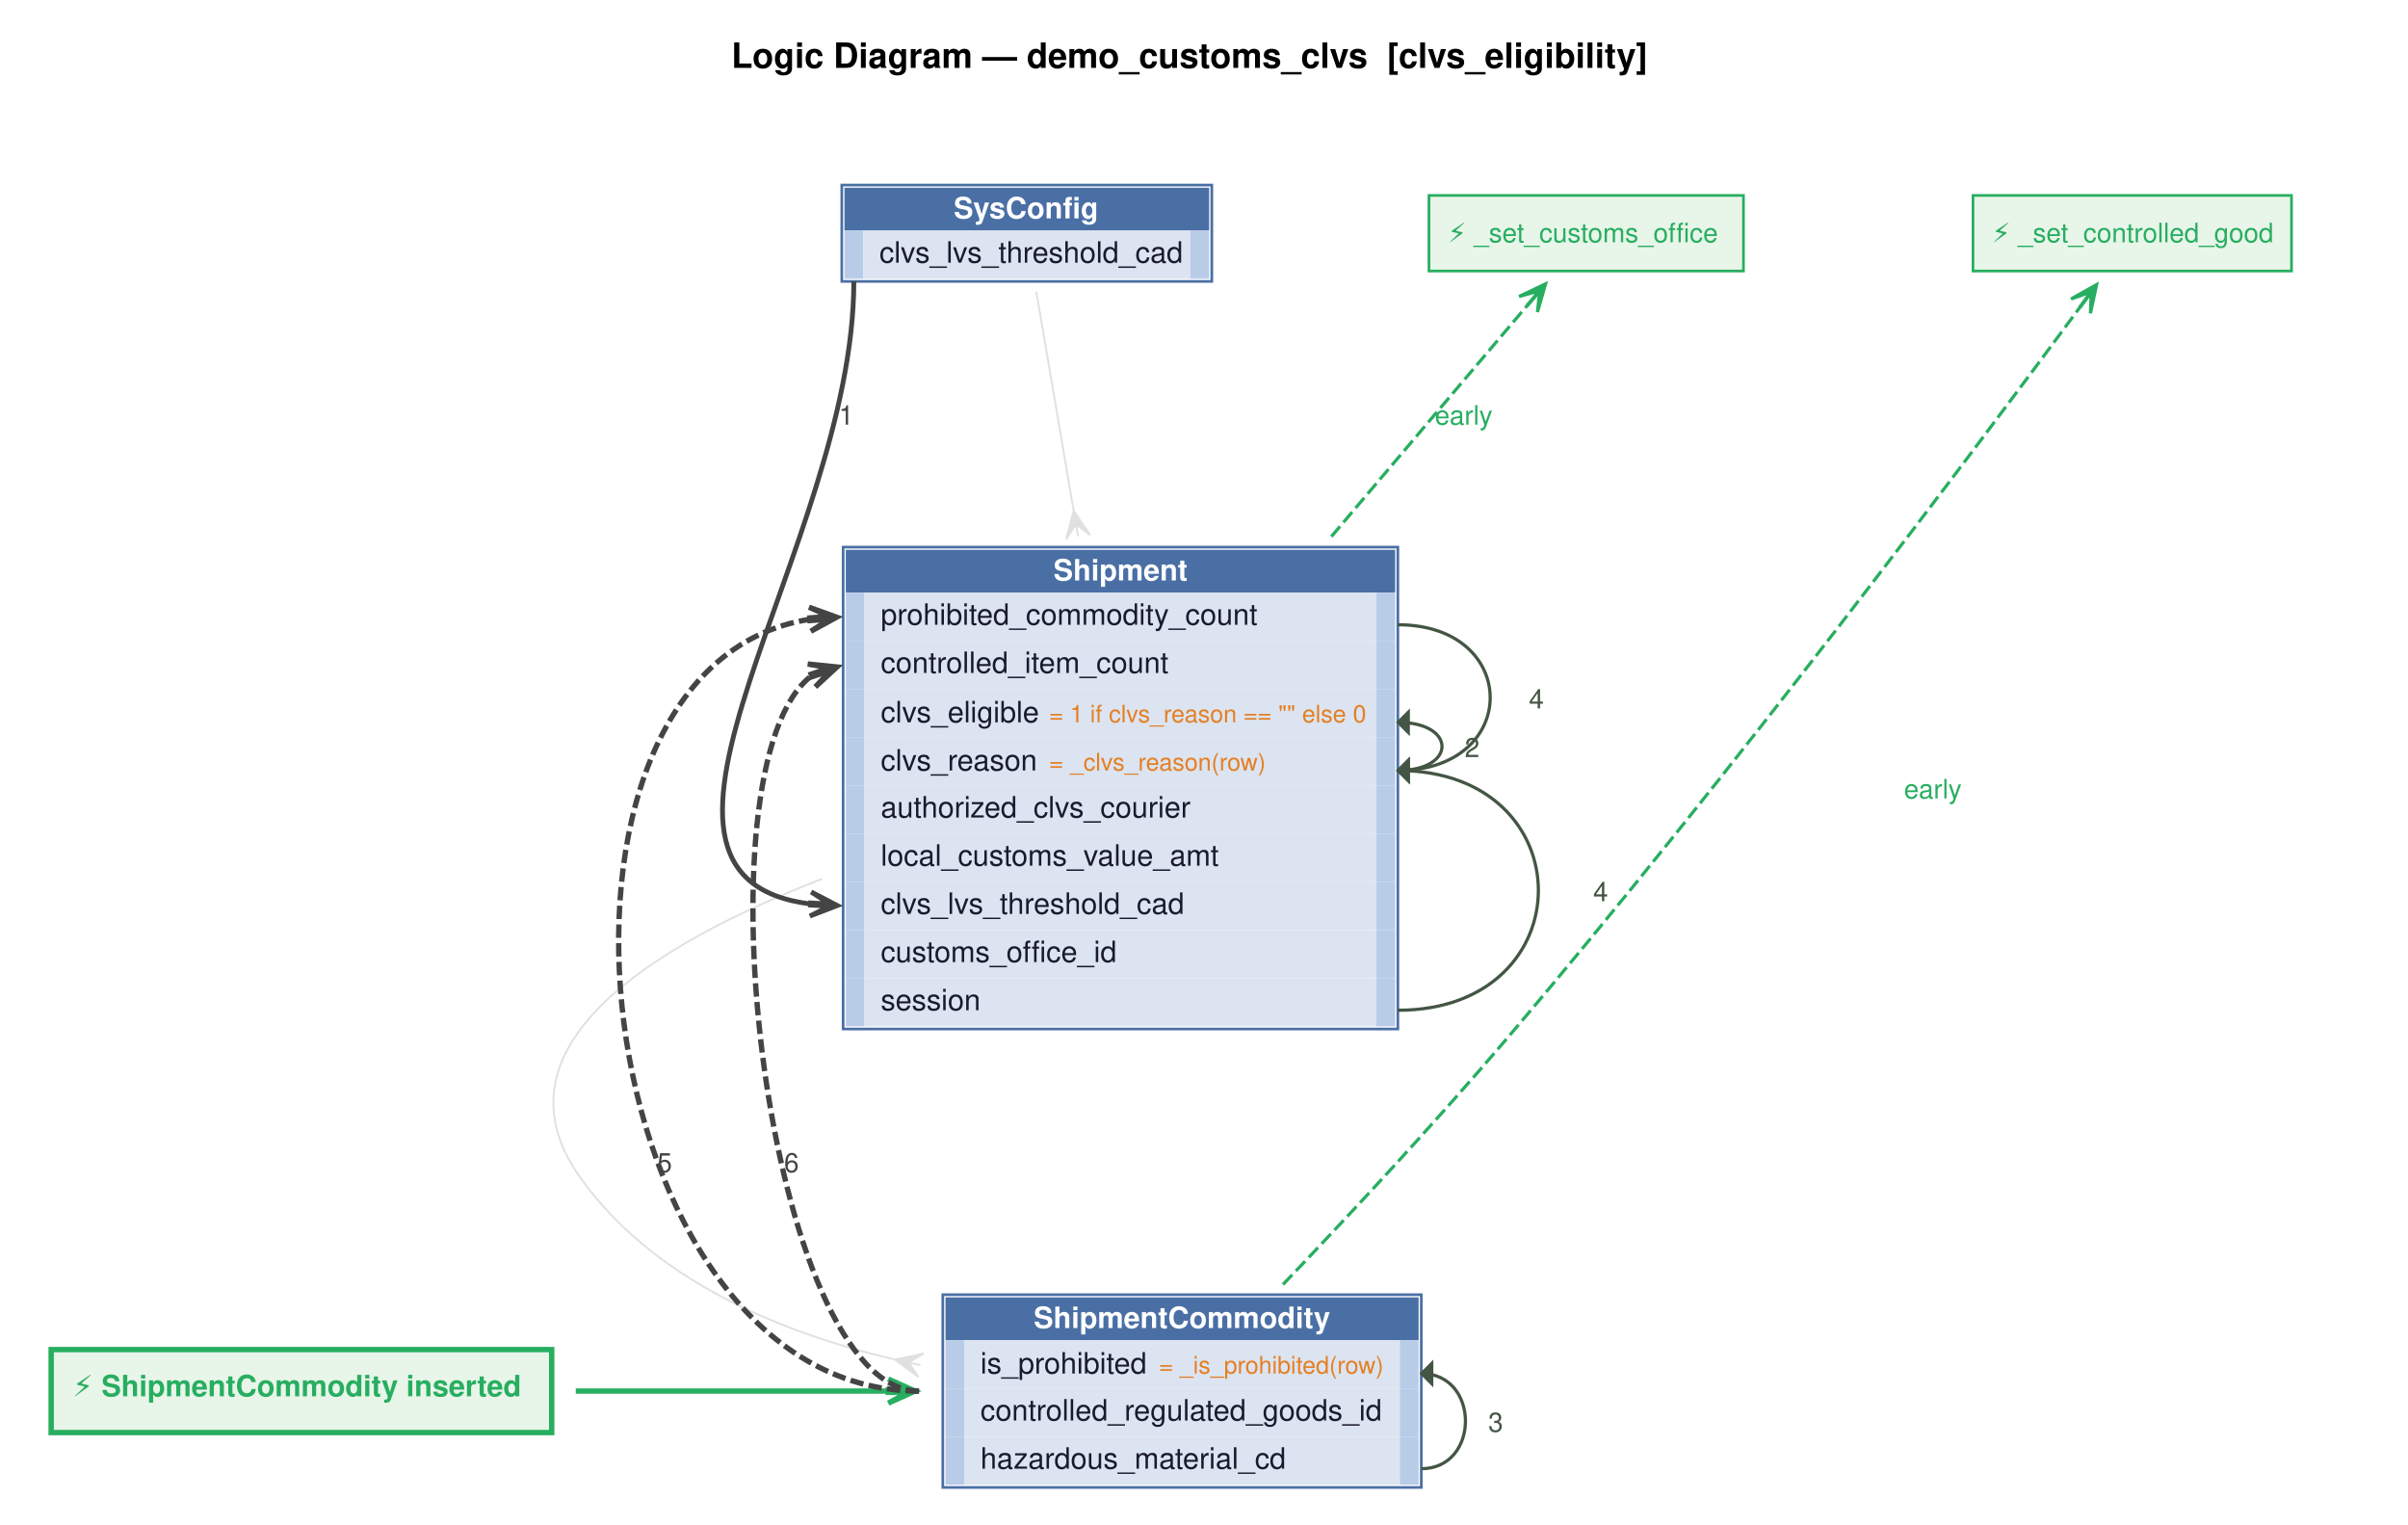
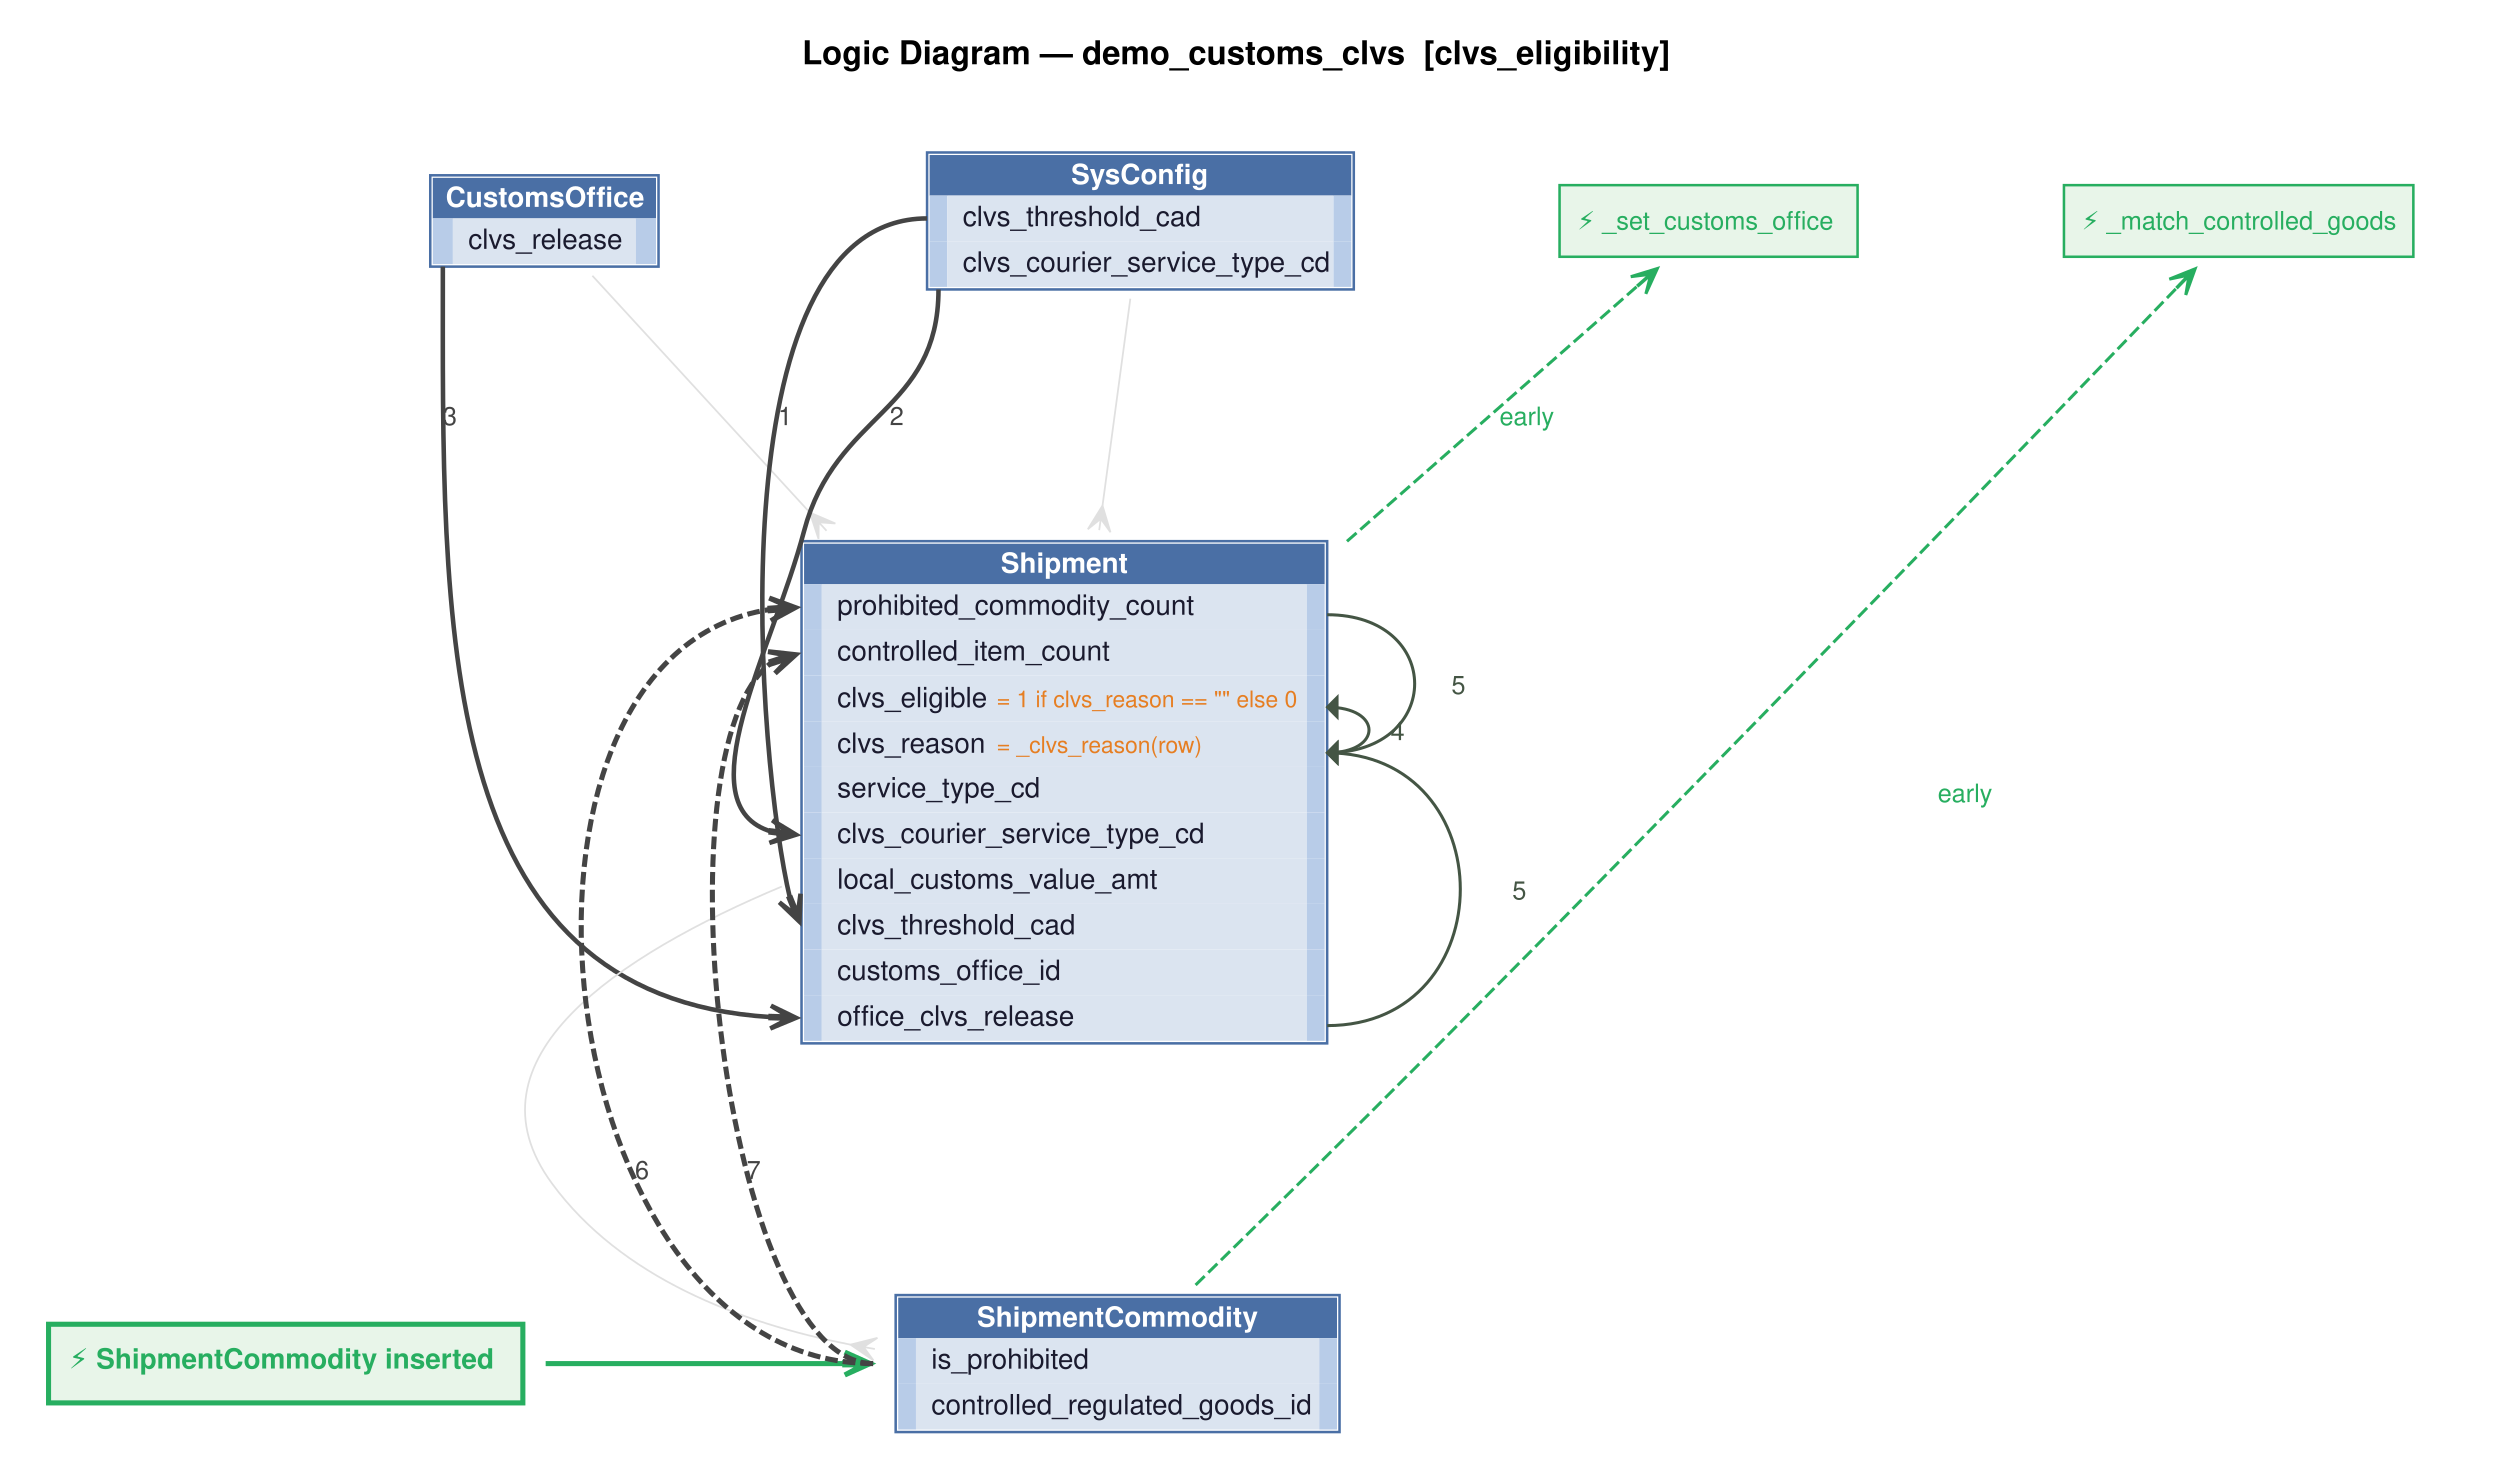
- <svg xmlns="http://www.w3.org/2000/svg" width="899pt" height="569pt" viewBox="18.80 18.80 899.40 569.40">
-   <g id="graph0" class="graph" transform="scale(1 1) rotate(0) translate(28.8 578.42)">
-     <polygon fill="white" stroke="none" points="-28.8,28.8 -28.8,-578.42 908.3,-578.42 908.3,28.8 -28.8,28.8" />
-     <text xml:space="preserve" text-anchor="start" x="263.12" y="-534.27" font-family="Helvetica,sans-Serif" font-weight="bold" font-size="13.00">Logic Diagram — demo_customs_clvs  [clvs_eligibility]</text>
+ <svg xmlns="http://www.w3.org/2000/svg" width="985pt" height="578pt" viewBox="18.80 18.80 985.40 578.40">
+   <g id="graph0" class="graph" transform="scale(1 1) rotate(0) translate(28.8 587.42)">
+     <polygon fill="white" stroke="none" points="-28.8,28.8 -28.8,-587.42 994.3,-587.42 994.3,28.8 -28.8,28.8" />
+     <text xml:space="preserve" text-anchor="start" x="306.12" y="-543.27" font-family="Helvetica,sans-Serif" font-weight="bold" font-size="13.00">Logic Diagram — demo_customs_clvs  [clvs_eligibility]</text>
    <g id="clust4" class="cluster">
</g>
    <g id="node1" class="node">
-       <polygon fill="#e8f5e9" stroke="none" points="8,-23.5 8,-56.5 197,-56.5 197,-23.5 8,-23.5" />
-       <text xml:space="preserve" text-anchor="start" x="17" y="-38.05" font-family="Helvetica,sans-Serif" font-weight="bold" font-size="11.00" fill="#27ae60">⚡ ShipmentCommodity inserted</text>
-       <polygon fill="none" stroke="#27ae60" stroke-width="2" points="9,-24.5 9,-55.5 196,-55.5 196,-24.5 9,-24.5" />
+       <polygon fill="#e8f5e9" stroke="none" points="8,-14.5 8,-47.5 197,-47.5 197,-14.5 8,-14.5" />
+       <polygon fill="none" stroke="#27ae60" stroke-width="2" points="9,-15.5 9,-46.5 196,-46.5 196,-15.5 9,-15.5" />
+       <text xml:space="preserve" text-anchor="start" x="17" y="-29.05" font-family="Helvetica,sans-Serif" font-weight="bold" font-size="11.00" fill="#27ae60">⚡ ShipmentCommodity inserted</text>
+     </g>
+     <g id="node4" class="node">
+       <polygon fill="none" stroke="#4a6fa5" points="343,-4 343,-58 518,-58 518,-4 343,-4" />
+       <polygon fill="#4a6fa5" stroke="none" points="344,-41 344,-57 517,-57 517,-41 344,-41" />
+       <text xml:space="preserve" text-anchor="start" x="372" y="-45.55" font-family="Helvetica,sans-Serif" font-weight="bold" font-size="11.00" fill="white"> ShipmentCommodity </text>
+       <polygon fill="#b8cce8" stroke="none" points="344,-23 344,-41 351,-41 351,-23 344,-23" />
+       <text xml:space="preserve" text-anchor="start" x="346" y="-29" font-family="Helvetica,sans-Serif" font-size="11.00"> </text>
+       <polygon fill="#dbe4f0" stroke="none" points="351,-23 351,-41 510,-41 510,-23 351,-23" />
+       <text xml:space="preserve" text-anchor="start" x="354" y="-29" font-family="Helvetica,sans-Serif" font-size="11.00" fill="#1a1a2e"> is_prohibited </text>
+       <polygon fill="#b8cce8" stroke="none" points="510,-23 510,-41 517,-41 517,-23 510,-23" />
+       <text xml:space="preserve" text-anchor="start" x="512" y="-29" font-family="Helvetica,sans-Serif" font-size="11.00"> </text>
+       <polygon fill="#b8cce8" stroke="none" points="344,-5 344,-23 351,-23 351,-5 344,-5" />
+       <text xml:space="preserve" text-anchor="start" x="346" y="-11" font-family="Helvetica,sans-Serif" font-size="11.00"> </text>
+       <polygon fill="#dbe4f0" stroke="none" points="351,-5 351,-23 510,-23 510,-5 351,-5" />
+       <text xml:space="preserve" text-anchor="start" x="354" y="-11" font-family="Helvetica,sans-Serif" font-size="11.00" fill="#1a1a2e"> controlled_regulated_goods_id </text>
+       <polygon fill="#b8cce8" stroke="none" points="510,-5 510,-23 517,-23 517,-5 510,-5" />
+       <text xml:space="preserve" text-anchor="start" x="512" y="-11" font-family="Helvetica,sans-Serif" font-size="11.00"> </text>
+     </g>
+     <g id="edge4" class="edge">
+       <path fill="none" stroke="#27ae60" stroke-width="2" d="M205,-31C244.38,-31 283.76,-31 323.15,-31" />
+       <polygon fill="#27ae60" stroke="#27ae60" stroke-width="2" points="332.93,-31 322.93,-35.5 330.37,-31.5 322.93,-31.5 322.93,-31 322.93,-30.5 330.37,-30.5 322.93,-26.5 332.93,-31" />
+     </g>
+     <g id="node2" class="node">
+       <polygon fill="none" stroke="#4a6fa5" points="159.5,-463.5 159.5,-499.5 249.5,-499.5 249.5,-463.5 159.5,-463.5" />
+       <polygon fill="#4a6fa5" stroke="none" points="160.5,-482.5 160.5,-498.5 248.5,-498.5 248.5,-482.5 160.5,-482.5" />
+       <text xml:space="preserve" text-anchor="start" x="162.5" y="-487.05" font-family="Helvetica,sans-Serif" font-weight="bold" font-size="11.00" fill="white"> CustomsOffice </text>
+       <polygon fill="#b8cce8" stroke="none" points="160.5,-464.5 160.5,-482.5 168.42,-482.5 168.42,-464.5 160.5,-464.5" />
+       <text xml:space="preserve" text-anchor="start" x="162.96" y="-470.5" font-family="Helvetica,sans-Serif" font-size="11.00"> </text>
+       <polygon fill="#dbe4f0" stroke="none" points="168.42,-464.5 168.42,-482.5 240.58,-482.5 240.58,-464.5 168.42,-464.5" />
+       <text xml:space="preserve" text-anchor="start" x="171.42" y="-470.5" font-family="Helvetica,sans-Serif" font-size="11.00" fill="#1a1a2e"> clvs_release </text>
+       <polygon fill="#b8cce8" stroke="none" points="240.58,-464.5 240.58,-482.5 248.5,-482.5 248.5,-464.5 240.58,-464.5" />
+       <text xml:space="preserve" text-anchor="start" x="243.04" y="-470.5" font-family="Helvetica,sans-Serif" font-size="11.00"> </text>
    </g>
    <g id="node3" class="node">
-       <polygon fill="#4a6fa5" stroke="none" points="343.12,-59 343.12,-75 519.88,-75 519.88,-59 343.12,-59" />
-       <text xml:space="preserve" text-anchor="start" x="373" y="-63.55" font-family="Helvetica,sans-Serif" font-weight="bold" font-size="11.00" fill="white"> ShipmentCommodity </text>
-       <polygon fill="#b8cce8" stroke="none" points="343.12,-41 343.12,-59 350.12,-59 350.12,-41 343.12,-41" />
-       <text xml:space="preserve" text-anchor="start" x="345.12" y="-47" font-family="Helvetica,sans-Serif" font-size="11.00"> </text>
-       <polygon fill="#dbe4f0" stroke="none" points="350.12,-41 350.12,-59 512.88,-59 512.88,-41 350.12,-41" />
-       <text xml:space="preserve" text-anchor="start" x="353.12" y="-46.55" font-family="Helvetica,sans-Serif" font-size="11.00" fill="#1a1a2e"> is_prohibited </text>
-       <text xml:space="preserve" text-anchor="start" x="419.88" y="-46.55" font-family="Helvetica,sans-Serif" font-size="11.00"> </text>
-       <text xml:space="preserve" text-anchor="start" x="422.88" y="-46.55" font-family="Helvetica,sans-Serif" font-size="9.00" fill="#e67e22">= _is_prohibited(row)</text>
-       <polygon fill="#b8cce8" stroke="none" points="512.88,-41 512.88,-59 519.88,-59 519.88,-41 512.88,-41" />
-       <text xml:space="preserve" text-anchor="start" x="514.88" y="-47" font-family="Helvetica,sans-Serif" font-size="11.00"> </text>
-       <polygon fill="#b8cce8" stroke="none" points="343.12,-23 343.12,-41 350.12,-41 350.12,-23 343.12,-23" />
-       <text xml:space="preserve" text-anchor="start" x="345.12" y="-29" font-family="Helvetica,sans-Serif" font-size="11.00"> </text>
-       <polygon fill="#dbe4f0" stroke="none" points="350.12,-23 350.12,-41 512.88,-41 512.88,-23 350.12,-23" />
-       <text xml:space="preserve" text-anchor="start" x="353.12" y="-29" font-family="Helvetica,sans-Serif" font-size="11.00" fill="#1a1a2e"> controlled_regulated_goods_id </text>
-       <polygon fill="#b8cce8" stroke="none" points="512.88,-23 512.88,-41 519.88,-41 519.88,-23 512.88,-23" />
-       <text xml:space="preserve" text-anchor="start" x="514.88" y="-29" font-family="Helvetica,sans-Serif" font-size="11.00"> </text>
-       <polygon fill="#b8cce8" stroke="none" points="343.12,-5 343.12,-23 350.12,-23 350.12,-5 343.12,-5" />
-       <text xml:space="preserve" text-anchor="start" x="345.12" y="-11" font-family="Helvetica,sans-Serif" font-size="11.00"> </text>
-       <polygon fill="#dbe4f0" stroke="none" points="350.12,-5 350.12,-23 512.88,-23 512.88,-5 350.12,-5" />
-       <text xml:space="preserve" text-anchor="start" x="353.12" y="-11" font-family="Helvetica,sans-Serif" font-size="11.00" fill="#1a1a2e"> hazardous_material_cd </text>
-       <polygon fill="#b8cce8" stroke="none" points="512.88,-5 512.88,-23 519.88,-23 519.88,-5 512.88,-5" />
-       <text xml:space="preserve" text-anchor="start" x="514.88" y="-11" font-family="Helvetica,sans-Serif" font-size="11.00"> </text>
-       <polygon fill="none" stroke="#4a6fa5" points="342.12,-4 342.12,-76 520.88,-76 520.88,-4 342.12,-4" />
+       <polygon fill="none" stroke="#4a6fa5" points="305.88,-157.25 305.88,-355.25 513.12,-355.25 513.12,-157.25 305.88,-157.25" />
+       <polygon fill="#4a6fa5" stroke="none" points="306.88,-338.25 306.88,-354.25 512.12,-354.25 512.12,-338.25 306.88,-338.25" />
+       <text xml:space="preserve" text-anchor="start" x="381.38" y="-342.8" font-family="Helvetica,sans-Serif" font-weight="bold" font-size="11.00" fill="white"> Shipment </text>
+       <polygon fill="#b8cce8" stroke="none" points="306.88,-320.25 306.88,-338.25 313.88,-338.25 313.88,-320.25 306.88,-320.25" />
+       <text xml:space="preserve" text-anchor="start" x="308.88" y="-326.25" font-family="Helvetica,sans-Serif" font-size="11.00"> </text>
+       <polygon fill="#dbe4f0" stroke="none" points="313.88,-320.25 313.88,-338.25 505.12,-338.25 505.12,-320.25 313.88,-320.25" />
+       <text xml:space="preserve" text-anchor="start" x="316.88" y="-326.25" font-family="Helvetica,sans-Serif" font-size="11.00" fill="#1a1a2e"> prohibited_commodity_count </text>
+       <polygon fill="#b8cce8" stroke="none" points="505.12,-320.25 505.12,-338.25 512.12,-338.25 512.12,-320.25 505.12,-320.25" />
+       <text xml:space="preserve" text-anchor="start" x="507.12" y="-326.25" font-family="Helvetica,sans-Serif" font-size="11.00"> </text>
+       <polygon fill="#b8cce8" stroke="none" points="306.88,-302.25 306.88,-320.25 313.88,-320.25 313.88,-302.25 306.88,-302.25" />
+       <text xml:space="preserve" text-anchor="start" x="308.88" y="-308.25" font-family="Helvetica,sans-Serif" font-size="11.00"> </text>
+       <polygon fill="#dbe4f0" stroke="none" points="313.88,-302.25 313.88,-320.25 505.12,-320.25 505.12,-302.25 313.88,-302.25" />
+       <text xml:space="preserve" text-anchor="start" x="316.88" y="-308.25" font-family="Helvetica,sans-Serif" font-size="11.00" fill="#1a1a2e"> controlled_item_count </text>
+       <polygon fill="#b8cce8" stroke="none" points="505.12,-302.25 505.12,-320.25 512.12,-320.25 512.12,-302.25 505.12,-302.25" />
+       <text xml:space="preserve" text-anchor="start" x="507.12" y="-308.25" font-family="Helvetica,sans-Serif" font-size="11.00"> </text>
+       <polygon fill="#b8cce8" stroke="none" points="306.88,-284.25 306.88,-302.25 313.88,-302.25 313.88,-284.25 306.88,-284.25" />
+       <text xml:space="preserve" text-anchor="start" x="308.88" y="-290.25" font-family="Helvetica,sans-Serif" font-size="11.00"> </text>
+       <polygon fill="#dbe4f0" stroke="none" points="313.88,-284.25 313.88,-302.25 505.12,-302.25 505.12,-284.25 313.88,-284.25" />
+       <text xml:space="preserve" text-anchor="start" x="316.88" y="-289.8" font-family="Helvetica,sans-Serif" font-size="11.00" fill="#1a1a2e"> clvs_eligible </text>
+       <text xml:space="preserve" text-anchor="start" x="379.88" y="-289.8" font-family="Helvetica,sans-Serif" font-size="11.00"> </text>
+       <text xml:space="preserve" text-anchor="start" x="382.88" y="-289.8" font-family="Helvetica,sans-Serif" font-size="9.00" fill="#e67e22">= 1 if clvs_reason == "" else 0</text>
+       <polygon fill="#b8cce8" stroke="none" points="505.12,-284.25 505.12,-302.25 512.12,-302.25 512.12,-284.25 505.12,-284.25" />
+       <text xml:space="preserve" text-anchor="start" x="507.12" y="-290.25" font-family="Helvetica,sans-Serif" font-size="11.00"> </text>
+       <polygon fill="#b8cce8" stroke="none" points="306.88,-266.25 306.88,-284.25 313.88,-284.25 313.88,-266.25 306.88,-266.25" />
+       <text xml:space="preserve" text-anchor="start" x="308.88" y="-272.25" font-family="Helvetica,sans-Serif" font-size="11.00"> </text>
+       <polygon fill="#dbe4f0" stroke="none" points="313.88,-266.25 313.88,-284.25 505.12,-284.25 505.12,-266.25 313.88,-266.25" />
+       <text xml:space="preserve" text-anchor="start" x="316.88" y="-271.8" font-family="Helvetica,sans-Serif" font-size="11.00" fill="#1a1a2e"> clvs_reason </text>
+       <text xml:space="preserve" text-anchor="start" x="379.88" y="-271.8" font-family="Helvetica,sans-Serif" font-size="11.00"> </text>
+       <text xml:space="preserve" text-anchor="start" x="382.88" y="-271.8" font-family="Helvetica,sans-Serif" font-size="9.00" fill="#e67e22">= _clvs_reason(row)</text>
+       <polygon fill="#b8cce8" stroke="none" points="505.12,-266.25 505.12,-284.25 512.12,-284.25 512.12,-266.25 505.12,-266.25" />
+       <text xml:space="preserve" text-anchor="start" x="507.12" y="-272.25" font-family="Helvetica,sans-Serif" font-size="11.00"> </text>
+       <polygon fill="#b8cce8" stroke="none" points="306.88,-248.25 306.88,-266.25 313.88,-266.25 313.88,-248.25 306.88,-248.25" />
+       <text xml:space="preserve" text-anchor="start" x="308.88" y="-254.25" font-family="Helvetica,sans-Serif" font-size="11.00"> </text>
+       <polygon fill="#dbe4f0" stroke="none" points="313.88,-248.25 313.88,-266.25 505.12,-266.25 505.12,-248.25 313.88,-248.25" />
+       <text xml:space="preserve" text-anchor="start" x="316.88" y="-254.25" font-family="Helvetica,sans-Serif" font-size="11.00" fill="#1a1a2e"> service_type_cd </text>
+       <polygon fill="#b8cce8" stroke="none" points="505.12,-248.25 505.12,-266.25 512.12,-266.25 512.12,-248.25 505.12,-248.25" />
+       <text xml:space="preserve" text-anchor="start" x="507.12" y="-254.25" font-family="Helvetica,sans-Serif" font-size="11.00"> </text>
+       <polygon fill="#b8cce8" stroke="none" points="306.88,-230.25 306.88,-248.25 313.88,-248.25 313.88,-230.25 306.88,-230.25" />
+       <text xml:space="preserve" text-anchor="start" x="308.88" y="-236.25" font-family="Helvetica,sans-Serif" font-size="11.00"> </text>
+       <polygon fill="#dbe4f0" stroke="none" points="313.88,-230.25 313.88,-248.25 505.12,-248.25 505.12,-230.25 313.88,-230.25" />
+       <text xml:space="preserve" text-anchor="start" x="316.88" y="-236.25" font-family="Helvetica,sans-Serif" font-size="11.00" fill="#1a1a2e"> clvs_courier_service_type_cd </text>
+       <polygon fill="#b8cce8" stroke="none" points="505.12,-230.25 505.12,-248.25 512.12,-248.25 512.12,-230.25 505.12,-230.25" />
+       <text xml:space="preserve" text-anchor="start" x="507.12" y="-236.25" font-family="Helvetica,sans-Serif" font-size="11.00"> </text>
+       <polygon fill="#b8cce8" stroke="none" points="306.88,-212.25 306.88,-230.25 313.88,-230.25 313.88,-212.25 306.88,-212.25" />
+       <text xml:space="preserve" text-anchor="start" x="308.88" y="-218.25" font-family="Helvetica,sans-Serif" font-size="11.00"> </text>
+       <polygon fill="#dbe4f0" stroke="none" points="313.88,-212.25 313.88,-230.25 505.12,-230.25 505.12,-212.25 313.88,-212.25" />
+       <text xml:space="preserve" text-anchor="start" x="316.88" y="-218.25" font-family="Helvetica,sans-Serif" font-size="11.00" fill="#1a1a2e"> local_customs_value_amt </text>
+       <polygon fill="#b8cce8" stroke="none" points="505.12,-212.25 505.12,-230.25 512.12,-230.25 512.12,-212.25 505.12,-212.25" />
+       <text xml:space="preserve" text-anchor="start" x="507.12" y="-218.25" font-family="Helvetica,sans-Serif" font-size="11.00"> </text>
+       <polygon fill="#b8cce8" stroke="none" points="306.88,-194.25 306.88,-212.25 313.88,-212.25 313.88,-194.25 306.88,-194.25" />
+       <text xml:space="preserve" text-anchor="start" x="308.88" y="-200.25" font-family="Helvetica,sans-Serif" font-size="11.00"> </text>
+       <polygon fill="#dbe4f0" stroke="none" points="313.88,-194.25 313.88,-212.25 505.12,-212.25 505.12,-194.25 313.88,-194.25" />
+       <text xml:space="preserve" text-anchor="start" x="316.88" y="-200.25" font-family="Helvetica,sans-Serif" font-size="11.00" fill="#1a1a2e"> clvs_threshold_cad </text>
+       <polygon fill="#b8cce8" stroke="none" points="505.12,-194.25 505.12,-212.25 512.12,-212.25 512.12,-194.25 505.12,-194.25" />
+       <text xml:space="preserve" text-anchor="start" x="507.12" y="-200.25" font-family="Helvetica,sans-Serif" font-size="11.00"> </text>
+       <polygon fill="#b8cce8" stroke="none" points="306.88,-176.25 306.88,-194.25 313.88,-194.25 313.88,-176.25 306.88,-176.25" />
+       <text xml:space="preserve" text-anchor="start" x="308.88" y="-182.25" font-family="Helvetica,sans-Serif" font-size="11.00"> </text>
+       <polygon fill="#dbe4f0" stroke="none" points="313.88,-176.25 313.88,-194.25 505.12,-194.25 505.12,-176.25 313.88,-176.25" />
+       <text xml:space="preserve" text-anchor="start" x="316.88" y="-182.25" font-family="Helvetica,sans-Serif" font-size="11.00" fill="#1a1a2e"> customs_office_id </text>
+       <polygon fill="#b8cce8" stroke="none" points="505.12,-176.25 505.12,-194.25 512.12,-194.25 512.12,-176.25 505.12,-176.25" />
+       <text xml:space="preserve" text-anchor="start" x="507.12" y="-182.25" font-family="Helvetica,sans-Serif" font-size="11.00"> </text>
+       <polygon fill="#b8cce8" stroke="none" points="306.88,-158.25 306.88,-176.25 313.88,-176.25 313.88,-158.25 306.88,-158.25" />
+       <text xml:space="preserve" text-anchor="start" x="308.88" y="-164.25" font-family="Helvetica,sans-Serif" font-size="11.00"> </text>
+       <polygon fill="#dbe4f0" stroke="none" points="313.88,-158.25 313.88,-176.25 505.12,-176.25 505.12,-158.25 313.88,-158.25" />
+       <text xml:space="preserve" text-anchor="start" x="316.88" y="-164.25" font-family="Helvetica,sans-Serif" font-size="11.00" fill="#1a1a2e"> office_clvs_release </text>
+       <polygon fill="#b8cce8" stroke="none" points="505.12,-158.25 505.12,-176.25 512.12,-176.25 512.12,-158.25 505.12,-158.25" />
+       <text xml:space="preserve" text-anchor="start" x="507.12" y="-164.25" font-family="Helvetica,sans-Serif" font-size="11.00"> </text>
+     </g>
+     <g id="edge7" class="edge">
+       <path fill="none" stroke="#444444" stroke-width="1.8" d="M164.46,-463.5C164.46,-321.73 160.23,-175.76 293.84,-167.61" />
+       <polygon fill="#444444" stroke="#444444" stroke-width="1.8" points="303.68,-167.32 293.82,-172.11 300.89,-167.8 293.7,-168.01 293.69,-167.61 293.68,-167.21 300.87,-167 293.55,-163.11 303.68,-167.32" />
+       <text xml:space="preserve" text-anchor="middle" x="167.24" y="-401" font-family="Helvetica,sans-Serif" font-size="10.00" fill="#444444">3</text>
+     </g>
+     <g id="edge1" class="edge">
+       <path fill="none" stroke="#e0e0e0" stroke-width="0.7" d="M309.49,-366.16C276.64,-401.94 243.44,-438.09 223.42,-459.9" />
+       <polygon fill="#e0e0e0" stroke="#e0e0e0" stroke-width="0.7" points="309.13,-366.55 319.21,-362.23 312.67,-362.7 315.74,-359.36 315.74,-359.36 315.74,-359.36 312.67,-362.7 312.58,-356.14 309.13,-366.55" />
+     </g>
+     <g id="node5" class="node">
+       <polygon fill="none" stroke="#4a6fa5" points="355.38,-454.5 355.38,-508.5 523.62,-508.5 523.62,-454.5 355.38,-454.5" />
+       <polygon fill="#4a6fa5" stroke="none" points="356.38,-491.5 356.38,-507.5 522.62,-507.5 522.62,-491.5 356.38,-491.5" />
+       <text xml:space="preserve" text-anchor="start" x="409.12" y="-496.05" font-family="Helvetica,sans-Serif" font-weight="bold" font-size="11.00" fill="white"> SysConfig </text>
+       <polygon fill="#b8cce8" stroke="none" points="356.38,-473.5 356.38,-491.5 363.38,-491.5 363.38,-473.5 356.38,-473.5" />
+       <text xml:space="preserve" text-anchor="start" x="358.38" y="-479.5" font-family="Helvetica,sans-Serif" font-size="11.00"> </text>
+       <polygon fill="#dbe4f0" stroke="none" points="363.38,-473.5 363.38,-491.5 515.62,-491.5 515.62,-473.5 363.38,-473.5" />
+       <text xml:space="preserve" text-anchor="start" x="366.38" y="-479.5" font-family="Helvetica,sans-Serif" font-size="11.00" fill="#1a1a2e"> clvs_threshold_cad </text>
+       <polygon fill="#b8cce8" stroke="none" points="515.62,-473.5 515.62,-491.5 522.62,-491.5 522.62,-473.5 515.62,-473.5" />
+       <text xml:space="preserve" text-anchor="start" x="517.62" y="-479.5" font-family="Helvetica,sans-Serif" font-size="11.00"> </text>
+       <polygon fill="#b8cce8" stroke="none" points="356.38,-455.5 356.38,-473.5 363.38,-473.5 363.38,-455.5 356.38,-455.5" />
+       <text xml:space="preserve" text-anchor="start" x="358.38" y="-461.5" font-family="Helvetica,sans-Serif" font-size="11.00"> </text>
+       <polygon fill="#dbe4f0" stroke="none" points="363.38,-455.5 363.38,-473.5 515.62,-473.5 515.62,-455.5 363.38,-455.5" />
+       <text xml:space="preserve" text-anchor="start" x="366.38" y="-461.5" font-family="Helvetica,sans-Serif" font-size="11.00" fill="#1a1a2e"> clvs_courier_service_type_cd </text>
+       <polygon fill="#b8cce8" stroke="none" points="515.62,-455.5 515.62,-473.5 522.62,-473.5 522.62,-455.5 515.62,-455.5" />
+       <text xml:space="preserve" text-anchor="start" x="517.62" y="-461.5" font-family="Helvetica,sans-Serif" font-size="11.00"> </text>
+     </g>
+     <g id="edge2" class="edge">
+       <path fill="none" stroke="#e0e0e0" stroke-width="0.7" d="M424.56,-369.35C428.61,-399.49 432.66,-429.59 435.52,-450.85" />
+       <polygon fill="#e0e0e0" stroke="#e0e0e0" stroke-width="0.7" points="424.55,-369.28 427.68,-358.77 423.86,-364.09 423.25,-359.6 423.25,-359.6 423.25,-359.6 423.86,-364.09 418.76,-359.96 424.55,-369.28" />
+     </g>
+     <g id="node6" class="node">
+       <polygon fill="#e8f5e9" stroke="none" points="604.75,-467.38 604.75,-495.62 722.25,-495.62 722.25,-467.38 604.75,-467.38" />
+       <polygon fill="none" stroke="#27ae60" points="604.75,-467.38 604.75,-495.62 722.25,-495.62 722.25,-467.38 604.75,-467.38" />
+       <text xml:space="preserve" text-anchor="start" x="611.75" y="-478.12" font-family="Helvetica,sans-Serif" font-size="10.00" fill="#27ae60">⚡ _set_customs_office</text>
+     </g>
+     <g id="edge10" class="edge">
+       <path fill="none" stroke="#27ae60" stroke-width="1.2" stroke-dasharray="5,2" d="M520.94,-355.2C563.4,-392.52 608.2,-431.9 636,-456.33" />
+       <polygon fill="#27ae60" stroke="#27ae60" stroke-width="1.2" points="643.31,-462.75 632.83,-459.53 640.59,-460.49 635.73,-456.23 635.8,-456.15 635.87,-456.08 640.72,-460.34 638.77,-452.77 643.31,-462.75" />
+       <text xml:space="preserve" text-anchor="middle" x="591.84" y="-401" font-family="Helvetica,sans-Serif" font-size="10.00" fill="#27ae60">early</text>
    </g>
    <g id="edge3" class="edge">
-       <path fill="none" stroke="#27ae60" stroke-width="2" d="M204.99,-40C243.93,-40 282.87,-40 321.81,-40" />
-       <polygon fill="#27ae60" stroke="#27ae60" stroke-width="2" points="331.74,-40 321.74,-44.5 329.17,-40.5 321.74,-40.5 321.74,-40 321.74,-39.5 329.17,-39.5 321.74,-35.5 331.74,-40" />
+       <path fill="none" stroke="#e0e0e0" stroke-width="0.7" d="M325.1,-38.48C281.42,-47.01 234.68,-64.98 207.5,-102 171.42,-151.14 233.5,-191.97 298.1,-219.09" />
+       <polygon fill="#e0e0e0" stroke="#e0e0e0" stroke-width="0.7" points="325.18,-38.47 335.81,-41.13 330.33,-37.54 334.79,-36.74 334.79,-36.74 334.79,-36.74 330.33,-37.54 334.22,-32.27 325.18,-38.47" />
    </g>
-     <g id="node2" class="node">
-       <polygon fill="#4a6fa5" stroke="none" points="305.88,-338.25 305.88,-354.25 511.12,-354.25 511.12,-338.25 305.88,-338.25" />
-       <text xml:space="preserve" text-anchor="start" x="380.38" y="-342.8" font-family="Helvetica,sans-Serif" font-weight="bold" font-size="11.00" fill="white"> Shipment </text>
-       <polygon fill="#b8cce8" stroke="none" points="305.88,-320.25 305.88,-338.25 312.88,-338.25 312.88,-320.25 305.88,-320.25" />
-       <text xml:space="preserve" text-anchor="start" x="307.88" y="-326.25" font-family="Helvetica,sans-Serif" font-size="11.00"> </text>
-       <polygon fill="#dbe4f0" stroke="none" points="312.88,-320.25 312.88,-338.25 504.12,-338.25 504.12,-320.25 312.88,-320.25" />
-       <text xml:space="preserve" text-anchor="start" x="315.88" y="-326.25" font-family="Helvetica,sans-Serif" font-size="11.00" fill="#1a1a2e"> prohibited_commodity_count </text>
-       <polygon fill="#b8cce8" stroke="none" points="504.12,-320.25 504.12,-338.25 511.12,-338.25 511.12,-320.25 504.12,-320.25" />
-       <text xml:space="preserve" text-anchor="start" x="506.12" y="-326.25" font-family="Helvetica,sans-Serif" font-size="11.00"> </text>
-       <polygon fill="#b8cce8" stroke="none" points="305.88,-302.25 305.88,-320.25 312.88,-320.25 312.88,-302.25 305.88,-302.25" />
-       <text xml:space="preserve" text-anchor="start" x="307.88" y="-308.25" font-family="Helvetica,sans-Serif" font-size="11.00"> </text>
-       <polygon fill="#dbe4f0" stroke="none" points="312.88,-302.25 312.88,-320.25 504.12,-320.25 504.12,-302.25 312.88,-302.25" />
-       <text xml:space="preserve" text-anchor="start" x="315.88" y="-308.25" font-family="Helvetica,sans-Serif" font-size="11.00" fill="#1a1a2e"> controlled_item_count </text>
-       <polygon fill="#b8cce8" stroke="none" points="504.12,-302.25 504.12,-320.25 511.12,-320.25 511.12,-302.25 504.12,-302.25" />
-       <text xml:space="preserve" text-anchor="start" x="506.12" y="-308.25" font-family="Helvetica,sans-Serif" font-size="11.00"> </text>
-       <polygon fill="#b8cce8" stroke="none" points="305.88,-284.25 305.88,-302.25 312.88,-302.25 312.88,-284.25 305.88,-284.25" />
-       <text xml:space="preserve" text-anchor="start" x="307.88" y="-290.25" font-family="Helvetica,sans-Serif" font-size="11.00"> </text>
-       <polygon fill="#dbe4f0" stroke="none" points="312.88,-284.25 312.88,-302.25 504.12,-302.25 504.12,-284.25 312.88,-284.25" />
-       <text xml:space="preserve" text-anchor="start" x="315.88" y="-289.8" font-family="Helvetica,sans-Serif" font-size="11.00" fill="#1a1a2e"> clvs_eligible </text>
-       <text xml:space="preserve" text-anchor="start" x="378.88" y="-289.8" font-family="Helvetica,sans-Serif" font-size="11.00"> </text>
-       <text xml:space="preserve" text-anchor="start" x="381.88" y="-289.8" font-family="Helvetica,sans-Serif" font-size="9.00" fill="#e67e22">= 1 if clvs_reason == "" else 0</text>
-       <polygon fill="#b8cce8" stroke="none" points="504.12,-284.25 504.12,-302.25 511.12,-302.25 511.12,-284.25 504.12,-284.25" />
-       <text xml:space="preserve" text-anchor="start" x="506.12" y="-290.25" font-family="Helvetica,sans-Serif" font-size="11.00"> </text>
-       <polygon fill="#b8cce8" stroke="none" points="305.88,-266.25 305.88,-284.25 312.88,-284.25 312.88,-266.25 305.88,-266.25" />
-       <text xml:space="preserve" text-anchor="start" x="307.88" y="-272.25" font-family="Helvetica,sans-Serif" font-size="11.00"> </text>
-       <polygon fill="#dbe4f0" stroke="none" points="312.88,-266.25 312.88,-284.25 504.12,-284.25 504.12,-266.25 312.88,-266.25" />
-       <text xml:space="preserve" text-anchor="start" x="315.88" y="-271.8" font-family="Helvetica,sans-Serif" font-size="11.00" fill="#1a1a2e"> clvs_reason </text>
-       <text xml:space="preserve" text-anchor="start" x="378.88" y="-271.8" font-family="Helvetica,sans-Serif" font-size="11.00"> </text>
-       <text xml:space="preserve" text-anchor="start" x="381.88" y="-271.8" font-family="Helvetica,sans-Serif" font-size="9.00" fill="#e67e22">= _clvs_reason(row)</text>
-       <polygon fill="#b8cce8" stroke="none" points="504.12,-266.25 504.12,-284.25 511.12,-284.25 511.12,-266.25 504.12,-266.25" />
-       <text xml:space="preserve" text-anchor="start" x="506.12" y="-272.25" font-family="Helvetica,sans-Serif" font-size="11.00"> </text>
-       <polygon fill="#b8cce8" stroke="none" points="305.88,-248.25 305.88,-266.25 312.88,-266.25 312.88,-248.25 305.88,-248.25" />
-       <text xml:space="preserve" text-anchor="start" x="307.88" y="-254.25" font-family="Helvetica,sans-Serif" font-size="11.00"> </text>
-       <polygon fill="#dbe4f0" stroke="none" points="312.88,-248.25 312.88,-266.25 504.12,-266.25 504.12,-248.25 312.88,-248.25" />
-       <text xml:space="preserve" text-anchor="start" x="315.88" y="-254.25" font-family="Helvetica,sans-Serif" font-size="11.00" fill="#1a1a2e"> authorized_clvs_courier </text>
-       <polygon fill="#b8cce8" stroke="none" points="504.12,-248.25 504.12,-266.25 511.12,-266.25 511.12,-248.25 504.12,-248.25" />
-       <text xml:space="preserve" text-anchor="start" x="506.12" y="-254.25" font-family="Helvetica,sans-Serif" font-size="11.00"> </text>
-       <polygon fill="#b8cce8" stroke="none" points="305.88,-230.25 305.88,-248.25 312.88,-248.25 312.88,-230.25 305.88,-230.25" />
-       <text xml:space="preserve" text-anchor="start" x="307.88" y="-236.25" font-family="Helvetica,sans-Serif" font-size="11.00"> </text>
-       <polygon fill="#dbe4f0" stroke="none" points="312.88,-230.25 312.88,-248.25 504.12,-248.25 504.12,-230.25 312.88,-230.25" />
-       <text xml:space="preserve" text-anchor="start" x="315.88" y="-236.25" font-family="Helvetica,sans-Serif" font-size="11.00" fill="#1a1a2e"> local_customs_value_amt </text>
-       <polygon fill="#b8cce8" stroke="none" points="504.12,-230.25 504.12,-248.25 511.12,-248.25 511.12,-230.25 504.12,-230.25" />
-       <text xml:space="preserve" text-anchor="start" x="506.12" y="-236.25" font-family="Helvetica,sans-Serif" font-size="11.00"> </text>
-       <polygon fill="#b8cce8" stroke="none" points="305.88,-212.25 305.88,-230.25 312.88,-230.25 312.88,-212.25 305.88,-212.25" />
-       <text xml:space="preserve" text-anchor="start" x="307.88" y="-218.25" font-family="Helvetica,sans-Serif" font-size="11.00"> </text>
-       <polygon fill="#dbe4f0" stroke="none" points="312.88,-212.25 312.88,-230.25 504.12,-230.25 504.12,-212.25 312.88,-212.25" />
-       <text xml:space="preserve" text-anchor="start" x="315.88" y="-218.25" font-family="Helvetica,sans-Serif" font-size="11.00" fill="#1a1a2e"> clvs_lvs_threshold_cad </text>
-       <polygon fill="#b8cce8" stroke="none" points="504.12,-212.25 504.12,-230.25 511.12,-230.25 511.12,-212.25 504.12,-212.25" />
-       <text xml:space="preserve" text-anchor="start" x="506.12" y="-218.25" font-family="Helvetica,sans-Serif" font-size="11.00"> </text>
-       <polygon fill="#b8cce8" stroke="none" points="305.88,-194.25 305.88,-212.25 312.88,-212.25 312.88,-194.25 305.88,-194.25" />
-       <text xml:space="preserve" text-anchor="start" x="307.88" y="-200.25" font-family="Helvetica,sans-Serif" font-size="11.00"> </text>
-       <polygon fill="#dbe4f0" stroke="none" points="312.88,-194.25 312.88,-212.25 504.12,-212.25 504.12,-194.25 312.88,-194.25" />
-       <text xml:space="preserve" text-anchor="start" x="315.88" y="-200.25" font-family="Helvetica,sans-Serif" font-size="11.00" fill="#1a1a2e"> customs_office_id </text>
-       <polygon fill="#b8cce8" stroke="none" points="504.12,-194.25 504.12,-212.25 511.12,-212.25 511.12,-194.25 504.12,-194.25" />
-       <text xml:space="preserve" text-anchor="start" x="506.12" y="-200.25" font-family="Helvetica,sans-Serif" font-size="11.00"> </text>
-       <polygon fill="#b8cce8" stroke="none" points="305.88,-176.25 305.88,-194.25 312.88,-194.25 312.88,-176.25 305.88,-176.25" />
-       <text xml:space="preserve" text-anchor="start" x="307.88" y="-182.25" font-family="Helvetica,sans-Serif" font-size="11.00"> </text>
-       <polygon fill="#dbe4f0" stroke="none" points="312.88,-176.25 312.88,-194.25 504.12,-194.25 504.12,-176.25 312.88,-176.25" />
-       <text xml:space="preserve" text-anchor="start" x="315.88" y="-182.25" font-family="Helvetica,sans-Serif" font-size="11.00" fill="#1a1a2e"> session </text>
-       <polygon fill="#b8cce8" stroke="none" points="504.12,-176.25 504.12,-194.25 511.12,-194.25 511.12,-176.25 504.12,-176.25" />
-       <text xml:space="preserve" text-anchor="start" x="506.12" y="-182.25" font-family="Helvetica,sans-Serif" font-size="11.00"> </text>
-       <polygon fill="none" stroke="#4a6fa5" points="304.88,-175.25 304.88,-355.25 512.12,-355.25 512.12,-175.25 304.88,-175.25" />
+     <g id="edge8" class="edge">
+       <path fill="none" stroke="#444444" stroke-width="2" stroke-dasharray="5,2" d="M334.09,-31C205.23,-31 174.66,-310.34 293.5,-328.34" />
+       <polygon fill="#444444" stroke="#444444" stroke-width="2" points="303.44,-329.07 293.14,-332.83 300.85,-329.38 293.43,-328.84 293.47,-328.34 293.51,-327.84 300.93,-328.38 293.8,-323.85 303.44,-329.07" />
+       <text xml:space="preserve" text-anchor="middle" x="242.98" y="-103.75" font-family="Helvetica,sans-Serif" font-size="10.00" fill="#444444">6</text>
    </g>
-     <g id="node4" class="node">
-       <polygon fill="#4a6fa5" stroke="none" points="305.38,-473.5 305.38,-489.5 441.62,-489.5 441.62,-473.5 305.38,-473.5" />
-       <text xml:space="preserve" text-anchor="start" x="343.12" y="-478.05" font-family="Helvetica,sans-Serif" font-weight="bold" font-size="11.00" fill="white"> SysConfig </text>
-       <polygon fill="#b8cce8" stroke="none" points="305.38,-455.5 305.38,-473.5 312.38,-473.5 312.38,-455.5 305.38,-455.5" />
-       <text xml:space="preserve" text-anchor="start" x="307.38" y="-461.5" font-family="Helvetica,sans-Serif" font-size="11.00"> </text>
-       <polygon fill="#dbe4f0" stroke="none" points="312.38,-455.5 312.38,-473.5 434.62,-473.5 434.62,-455.5 312.38,-455.5" />
-       <text xml:space="preserve" text-anchor="start" x="315.38" y="-461.5" font-family="Helvetica,sans-Serif" font-size="11.00" fill="#1a1a2e"> clvs_lvs_threshold_cad </text>
-       <polygon fill="#b8cce8" stroke="none" points="434.62,-455.5 434.62,-473.5 441.62,-473.5 441.62,-455.5 434.62,-455.5" />
-       <text xml:space="preserve" text-anchor="start" x="436.62" y="-461.5" font-family="Helvetica,sans-Serif" font-size="11.00"> </text>
-       <polygon fill="none" stroke="#4a6fa5" points="304.38,-454.5 304.38,-490.5 442.62,-490.5 442.62,-454.5 304.38,-454.5" />
+     <g id="edge9" class="edge">
+       <path fill="none" stroke="#444444" stroke-width="2" stroke-dasharray="5,2" d="M334.09,-31C275.78,-31 247.3,-274.24 294.29,-307.5" />
+       <polygon fill="#444444" stroke="#444444" stroke-width="2" points="303.56,-310.5 292.66,-311.7 300.96,-310.19 293.89,-307.89 294.04,-307.42 294.2,-306.94 301.27,-309.23 295.43,-303.14 303.56,-310.5" />
+       <text xml:space="preserve" text-anchor="middle" x="287.01" y="-103.75" font-family="Helvetica,sans-Serif" font-size="10.00" fill="#444444">7</text>
    </g>
-     <g id="edge1" class="edge">
-       <path fill="none" stroke="#e0e0e0" stroke-width="0.7" d="M391,-368.87C385.7,-399.94 380.4,-431.01 377.05,-450.69" />
-       <polygon fill="#e0e0e0" stroke="#e0e0e0" stroke-width="0.7" points="391,-368.88 397.12,-359.78 391.88,-363.73 392.64,-359.26 392.64,-359.26 392.64,-359.26 391.88,-363.73 388.24,-358.27 391,-368.88" />
+     <g id="node7" class="node">
+       <polygon fill="#e8f5e9" stroke="none" points="803.62,-467.38 803.62,-495.62 941.38,-495.62 941.38,-467.38 803.62,-467.38" />
+       <polygon fill="none" stroke="#27ae60" points="803.62,-467.38 803.62,-495.62 941.38,-495.62 941.38,-467.38 803.62,-467.38" />
+       <text xml:space="preserve" text-anchor="start" x="810.62" y="-478.12" font-family="Helvetica,sans-Serif" font-size="10.00" fill="#27ae60">⚡ _match_controlled_goods</text>
    </g>
-     <g id="node5" class="node">
-       <polygon fill="#e8f5e9" stroke="none" points="523.75,-458.38 523.75,-486.62 641.25,-486.62 641.25,-458.38 523.75,-458.38" />
-       <text xml:space="preserve" text-anchor="start" x="530.75" y="-469.12" font-family="Helvetica,sans-Serif" font-size="10.00" fill="#27ae60">⚡ _set_customs_office</text>
-       <polygon fill="none" stroke="#27ae60" points="523.75,-458.38 523.75,-486.62 641.25,-486.62 641.25,-458.38 523.75,-458.38" />
-     </g>
-     <g id="edge7" class="edge">
-       <path fill="none" stroke="#27ae60" stroke-width="1.2" stroke-dasharray="5,2" d="M487.28,-359.18C514.25,-390.99 542.29,-424.07 560.9,-446.02" />
-       <polygon fill="#27ae60" stroke="#27ae60" stroke-width="1.2" points="567.32,-453.59 557.42,-448.87 564.95,-450.95 560.77,-446.03 560.85,-445.96 560.93,-445.9 565.1,-450.82 564.28,-443.05 567.32,-453.59" />
-       <text xml:space="preserve" text-anchor="middle" x="536.72" y="-401" font-family="Helvetica,sans-Serif" font-size="10.00" fill="#27ae60">early</text>
-     </g>
-     <g id="edge2" class="edge">
-       <path fill="none" stroke="#e0e0e0" stroke-width="0.7" d="M324.32,-51.76C280.33,-62.06 233.49,-81.92 206.5,-120 172.18,-168.43 233.28,-206.51 297.05,-231.35" />
-       <polygon fill="#e0e0e0" stroke="#e0e0e0" stroke-width="0.7" points="324.24,-51.77 334.97,-54.03 329.35,-50.65 333.78,-49.68 333.78,-49.68 333.78,-49.68 329.35,-50.65 333.04,-45.24 324.24,-51.77" />
+     <g id="edge11" class="edge">
+       <path fill="none" stroke="#27ae60" stroke-width="1.2" stroke-dasharray="5,2" d="M461.25,-61.98C486.23,-86.41 522.31,-121.89 553.5,-153.25 664.75,-265.13 795.65,-400.66 848.55,-455.59" />
+       <polygon fill="#27ae60" stroke="#27ae60" stroke-width="1.2" points="855.34,-462.64 845.16,-458.56 852.81,-460.16 848.33,-455.51 848.4,-455.44 848.47,-455.37 852.95,-460.03 851.64,-452.32 855.34,-462.64" />
+       <text xml:space="preserve" text-anchor="middle" x="764.61" y="-252.38" font-family="Helvetica,sans-Serif" font-size="10.00" fill="#27ae60">early</text>
    </g>
    <g id="edge5" class="edge">
-       <path fill="none" stroke="#444444" stroke-width="2" stroke-dasharray="5,2" d="M333.22,-40C208.34,-40 177.7,-310.36 292.53,-328.31" />
-       <polygon fill="#444444" stroke="#444444" stroke-width="2" points="302.45,-329.07 292.13,-332.8 299.85,-329.37 292.44,-328.81 292.47,-328.31 292.51,-327.81 299.93,-328.37 292.81,-323.82 302.45,-329.07" />
-       <text xml:space="preserve" text-anchor="middle" x="238.18" y="-121.75" font-family="Helvetica,sans-Serif" font-size="10.00" fill="#444444">5</text>
+       <path fill="none" stroke="#444444" stroke-width="1.8" d="M355.38,-482.5C270.25,-482.5 288.78,-266.79 301.32,-214.54" />
+       <polygon fill="#444444" stroke="#444444" stroke-width="1.8" points="305.05,-205.28 305.49,-216.24 304.38,-208.04 301.68,-214.71 301.31,-214.56 300.94,-214.41 303.63,-207.74 297.14,-212.87 305.05,-205.28" />
+       <text xml:space="preserve" text-anchor="middle" x="299.4" y="-401" font-family="Helvetica,sans-Serif" font-size="10.00" fill="#444444">1</text>
    </g>
    <g id="edge6" class="edge">
-       <path fill="none" stroke="#444444" stroke-width="2" stroke-dasharray="5,2" d="M333.22,-40C276.87,-40 248.41,-274.45 293.39,-307.42" />
-       <polygon fill="#444444" stroke="#444444" stroke-width="2" points="302.56,-310.48 291.65,-311.58 299.97,-310.14 292.92,-307.79 293.08,-307.31 293.24,-306.84 300.29,-309.19 294.5,-303.04 302.56,-310.48" />
-       <text xml:space="preserve" text-anchor="middle" x="285.58" y="-121.75" font-family="Helvetica,sans-Serif" font-size="10.00" fill="#444444">6</text>
+       <path fill="none" stroke="#444444" stroke-width="1.8" d="M359.88,-454.5C359.88,-406.05 319.24,-406.09 306.88,-359.25 294.43,-312.11 259.34,-250.89 294.13,-240.71" />
+       <polygon fill="#444444" stroke="#444444" stroke-width="1.8" points="303.7,-239.52 294.33,-245.22 300.96,-240.26 293.82,-241.15 293.78,-240.76 293.73,-240.36 300.86,-239.47 293.22,-236.29 303.7,-239.52" />
+       <text xml:space="preserve" text-anchor="middle" x="343.41" y="-401" font-family="Helvetica,sans-Serif" font-size="10.00" fill="#444444">2</text>
    </g>
-     <g id="node6" class="node">
-       <polygon fill="#e8f5e9" stroke="none" points="727,-458.38 727,-486.62 846,-486.62 846,-458.38 727,-458.38" />
-       <text xml:space="preserve" text-anchor="start" x="734" y="-469.12" font-family="Helvetica,sans-Serif" font-size="10.00" fill="#27ae60">⚡ _set_controlled_good</text>
-       <polygon fill="none" stroke="#27ae60" points="727,-458.38 727,-486.62 846,-486.62 846,-458.38 727,-458.38" />
-     </g>
-     <g id="edge8" class="edge">
-       <path fill="none" stroke="#27ae60" stroke-width="1.2" stroke-dasharray="5,2" d="M469.21,-79.81C493.55,-105.29 525.59,-139.64 552.5,-171.25 636.19,-269.55 728.41,-392.65 767.41,-445.47" />
-       <polygon fill="#27ae60" stroke="#27ae60" stroke-width="1.2" points="773.19,-453.32 763.64,-447.94 771.01,-450.53 767.18,-445.33 767.26,-445.27 767.34,-445.21 771.17,-450.41 770.88,-442.6 773.19,-453.32" />
-       <text xml:space="preserve" text-anchor="middle" x="711.99" y="-261.38" font-family="Helvetica,sans-Serif" font-size="10.00" fill="#27ae60">early</text>
-     </g>
-     <g id="edge4" class="edge">
-       <path fill="none" stroke="#444444" stroke-width="1.8" d="M308.88,-454.5C308.88,-355.17 210.05,-232.09 292.91,-221.92" />
-       <polygon fill="#444444" stroke="#444444" stroke-width="1.8" points="302.69,-221.37 292.95,-226.43 299.91,-221.93 292.72,-222.34 292.7,-221.94 292.68,-221.54 299.86,-221.13 292.45,-217.44 302.69,-221.37" />
-       <text xml:space="preserve" text-anchor="middle" x="306.04" y="-401" font-family="Helvetica,sans-Serif" font-size="10.00" fill="#444444">1</text>
-     </g>
-     <path d="M512.12,-271.8 C534.12,-271.8 534.12,-289.8 512.12,-289.8" stroke="#445544" stroke-width="1.2" fill="none" />
-     <polygon points="512.12,-289.8 516.12,-293.8 516.12,-285.8" stroke="#445544" fill="#445544" />
-     <text x="537.1" y="-276.8" font-family="Helvetica,sans-Serif" font-size="10" fill="#445544">2</text>
-     <path d="M520.88,-11.0 C542.88,-11.0 542.88,-46.55 520.88,-46.55" stroke="#445544" stroke-width="1.2" fill="none" />
-     <polygon points="520.88,-46.55 524.88,-50.55 524.88,-42.55" stroke="#445544" fill="#445544" />
-     <text x="545.9" y="-24.8" font-family="Helvetica,sans-Serif" font-size="10" fill="#445544">3</text>
-     <path d="M512.12,-326.25 C558.12,-326.25 558.12,-271.8 512.12,-271.8" stroke="#445544" stroke-width="1.2" fill="none" />
-     <polygon points="512.12,-271.8 516.12,-275.8 516.12,-267.8" stroke="#445544" fill="#445544" />
-     <text x="561.1" y="-295.0" font-family="Helvetica,sans-Serif" font-size="10" fill="#445544">4</text>
-     <path d="M512.12,-182.25 C582.12,-182.25 582.12,-271.8 512.12,-271.8" stroke="#445544" stroke-width="1.2" fill="none" />
-     <polygon points="512.12,-271.8 516.12,-275.8 516.12,-267.8" stroke="#445544" fill="#445544" />
-     <text x="585.1" y="-223.0" font-family="Helvetica,sans-Serif" font-size="10" fill="#445544">4</text>
+     <path d="M513.12,-271.8 C535.12,-271.8 535.12,-289.8 513.12,-289.8" stroke="#445544" stroke-width="1.2" fill="none" />
+     <polygon points="513.12,-289.8 517.12,-293.8 517.12,-285.8" stroke="#445544" fill="#445544" />
+     <text x="538.1" y="-276.8" font-family="Helvetica,sans-Serif" font-size="10" fill="#445544">4</text>
+     <path d="M513.12,-326.25 C559.12,-326.25 559.12,-271.8 513.12,-271.8" stroke="#445544" stroke-width="1.2" fill="none" />
+     <polygon points="513.12,-271.8 517.12,-275.8 517.12,-267.8" stroke="#445544" fill="#445544" />
+     <text x="562.1" y="-295.0" font-family="Helvetica,sans-Serif" font-size="10" fill="#445544">5</text>
+     <path d="M513.12,-164.25 C583.12,-164.25 583.12,-271.8 513.12,-271.8" stroke="#445544" stroke-width="1.2" fill="none" />
+     <polygon points="513.12,-271.8 517.12,-275.8 517.12,-267.8" stroke="#445544" fill="#445544" />
+     <text x="586.1" y="-214.0" font-family="Helvetica,sans-Serif" font-size="10" fill="#445544">5</text>
  </g>
</svg>
